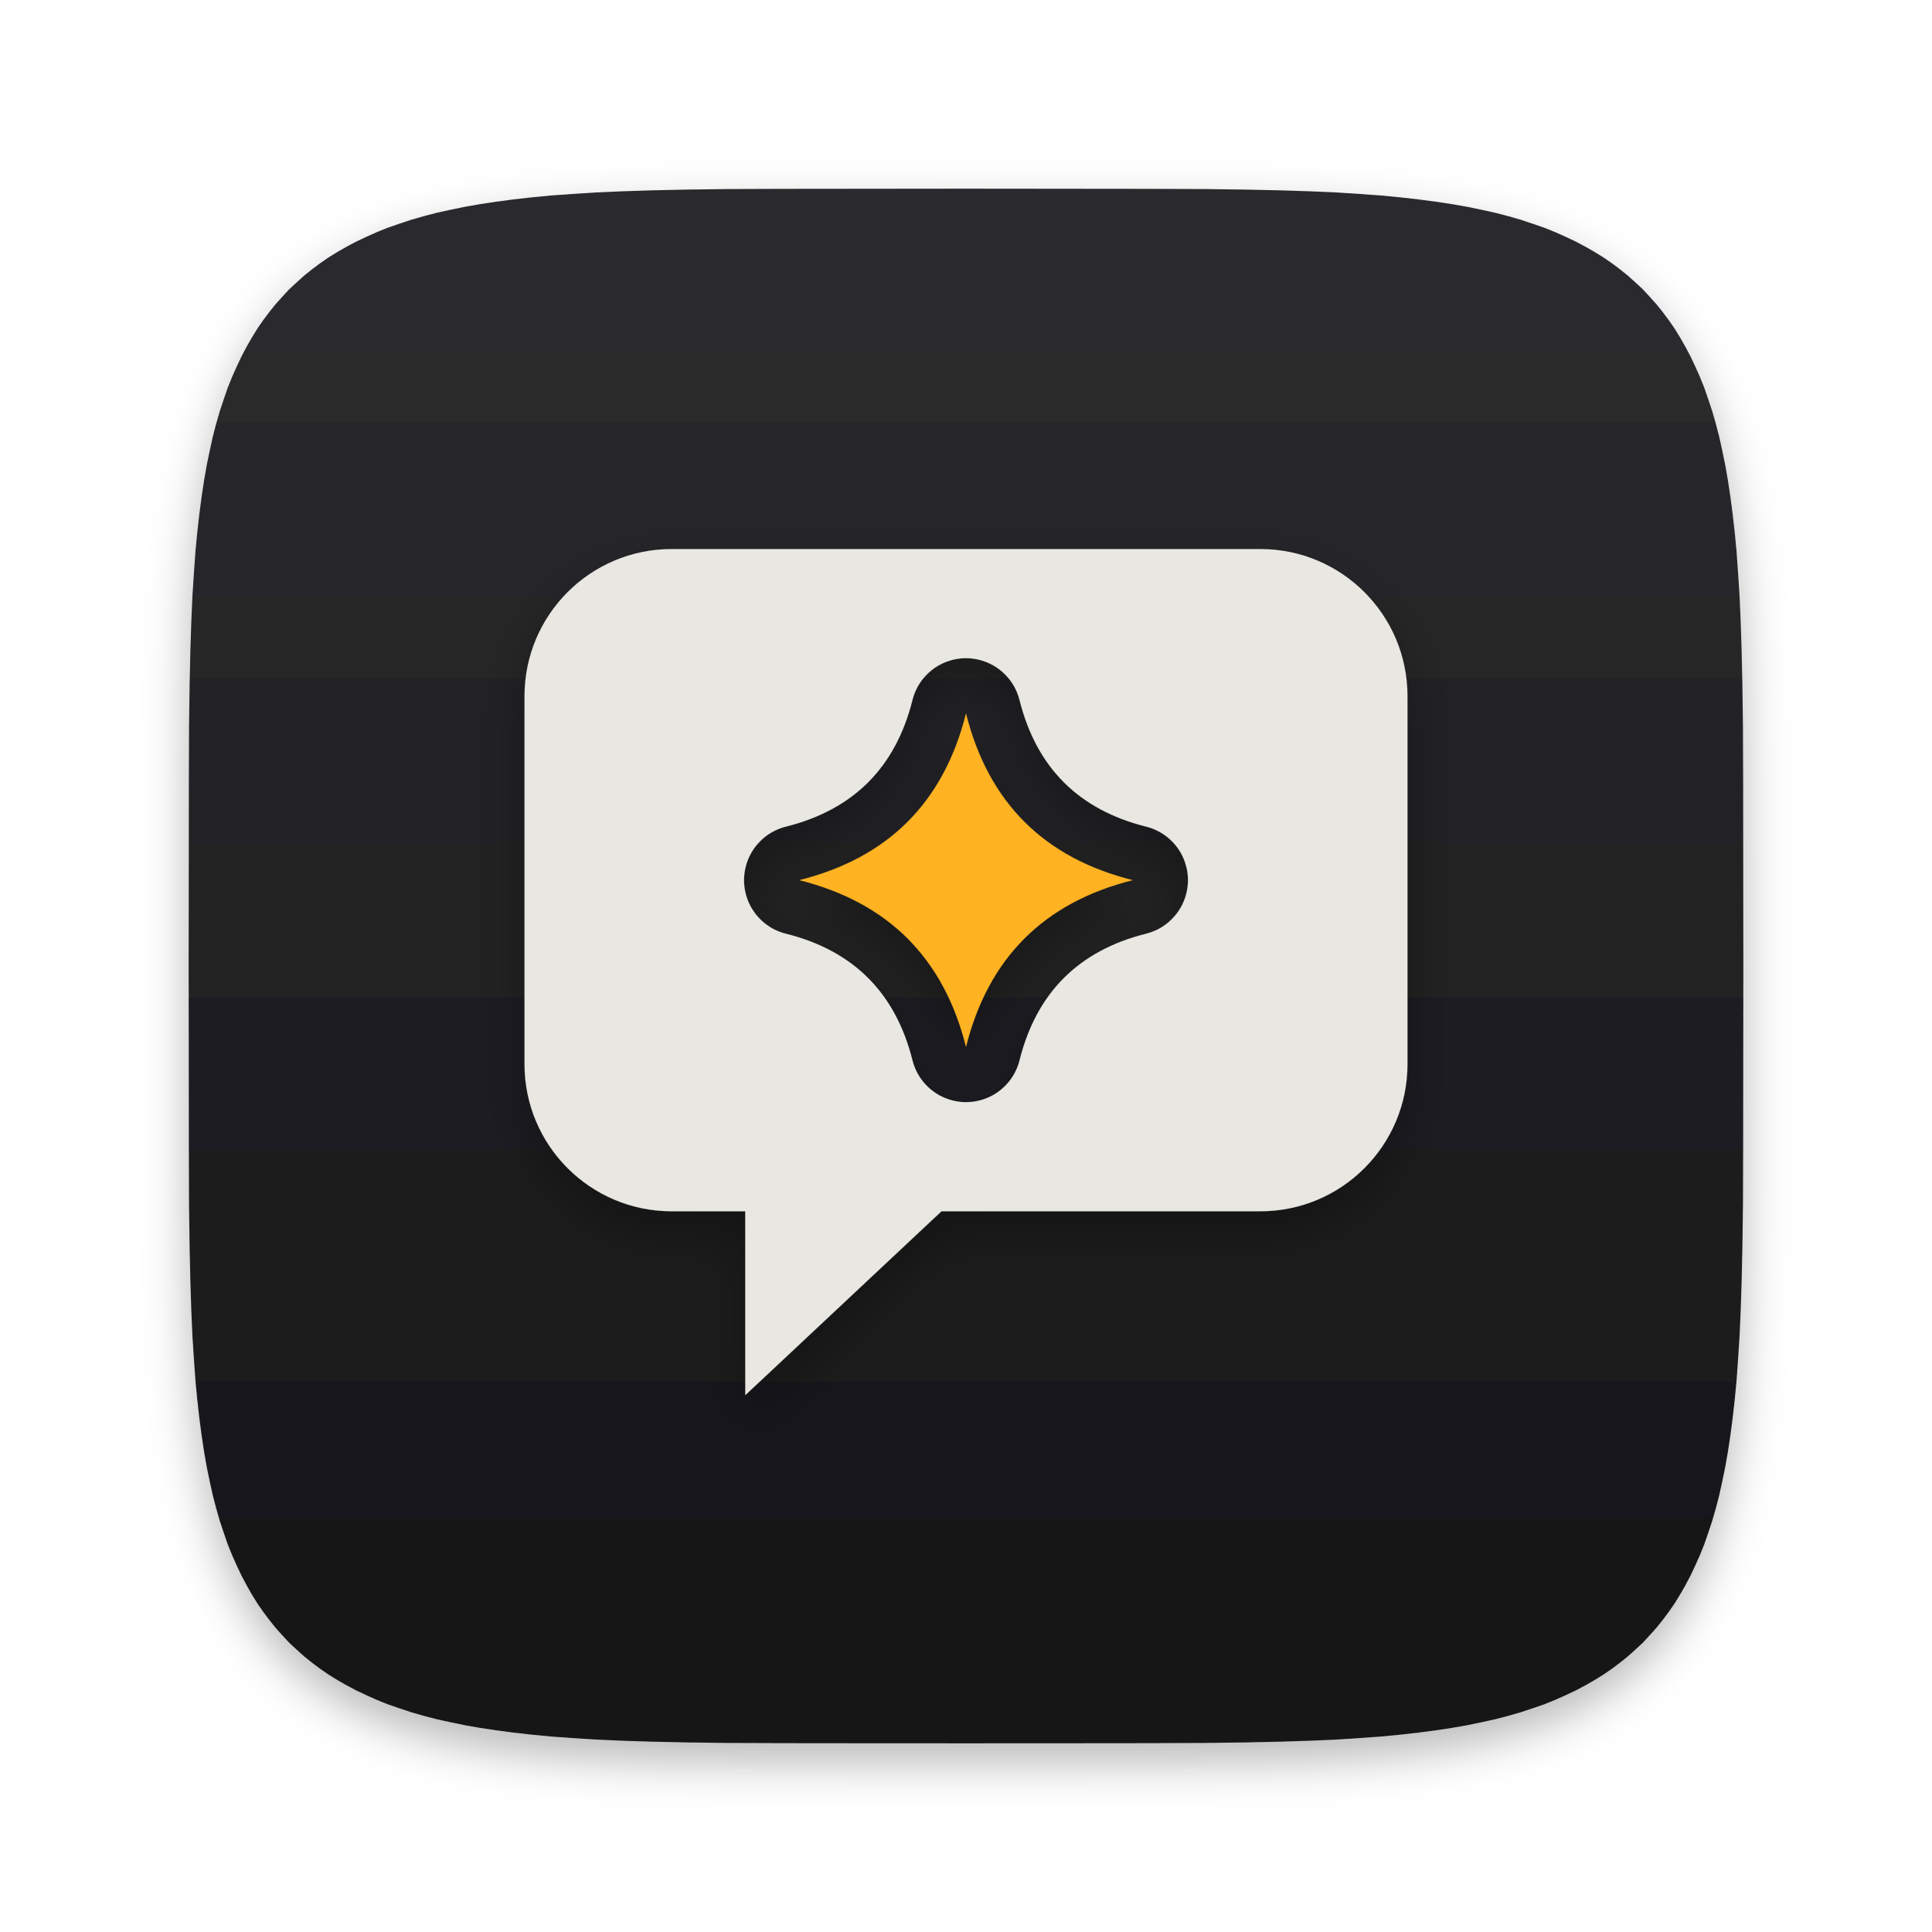
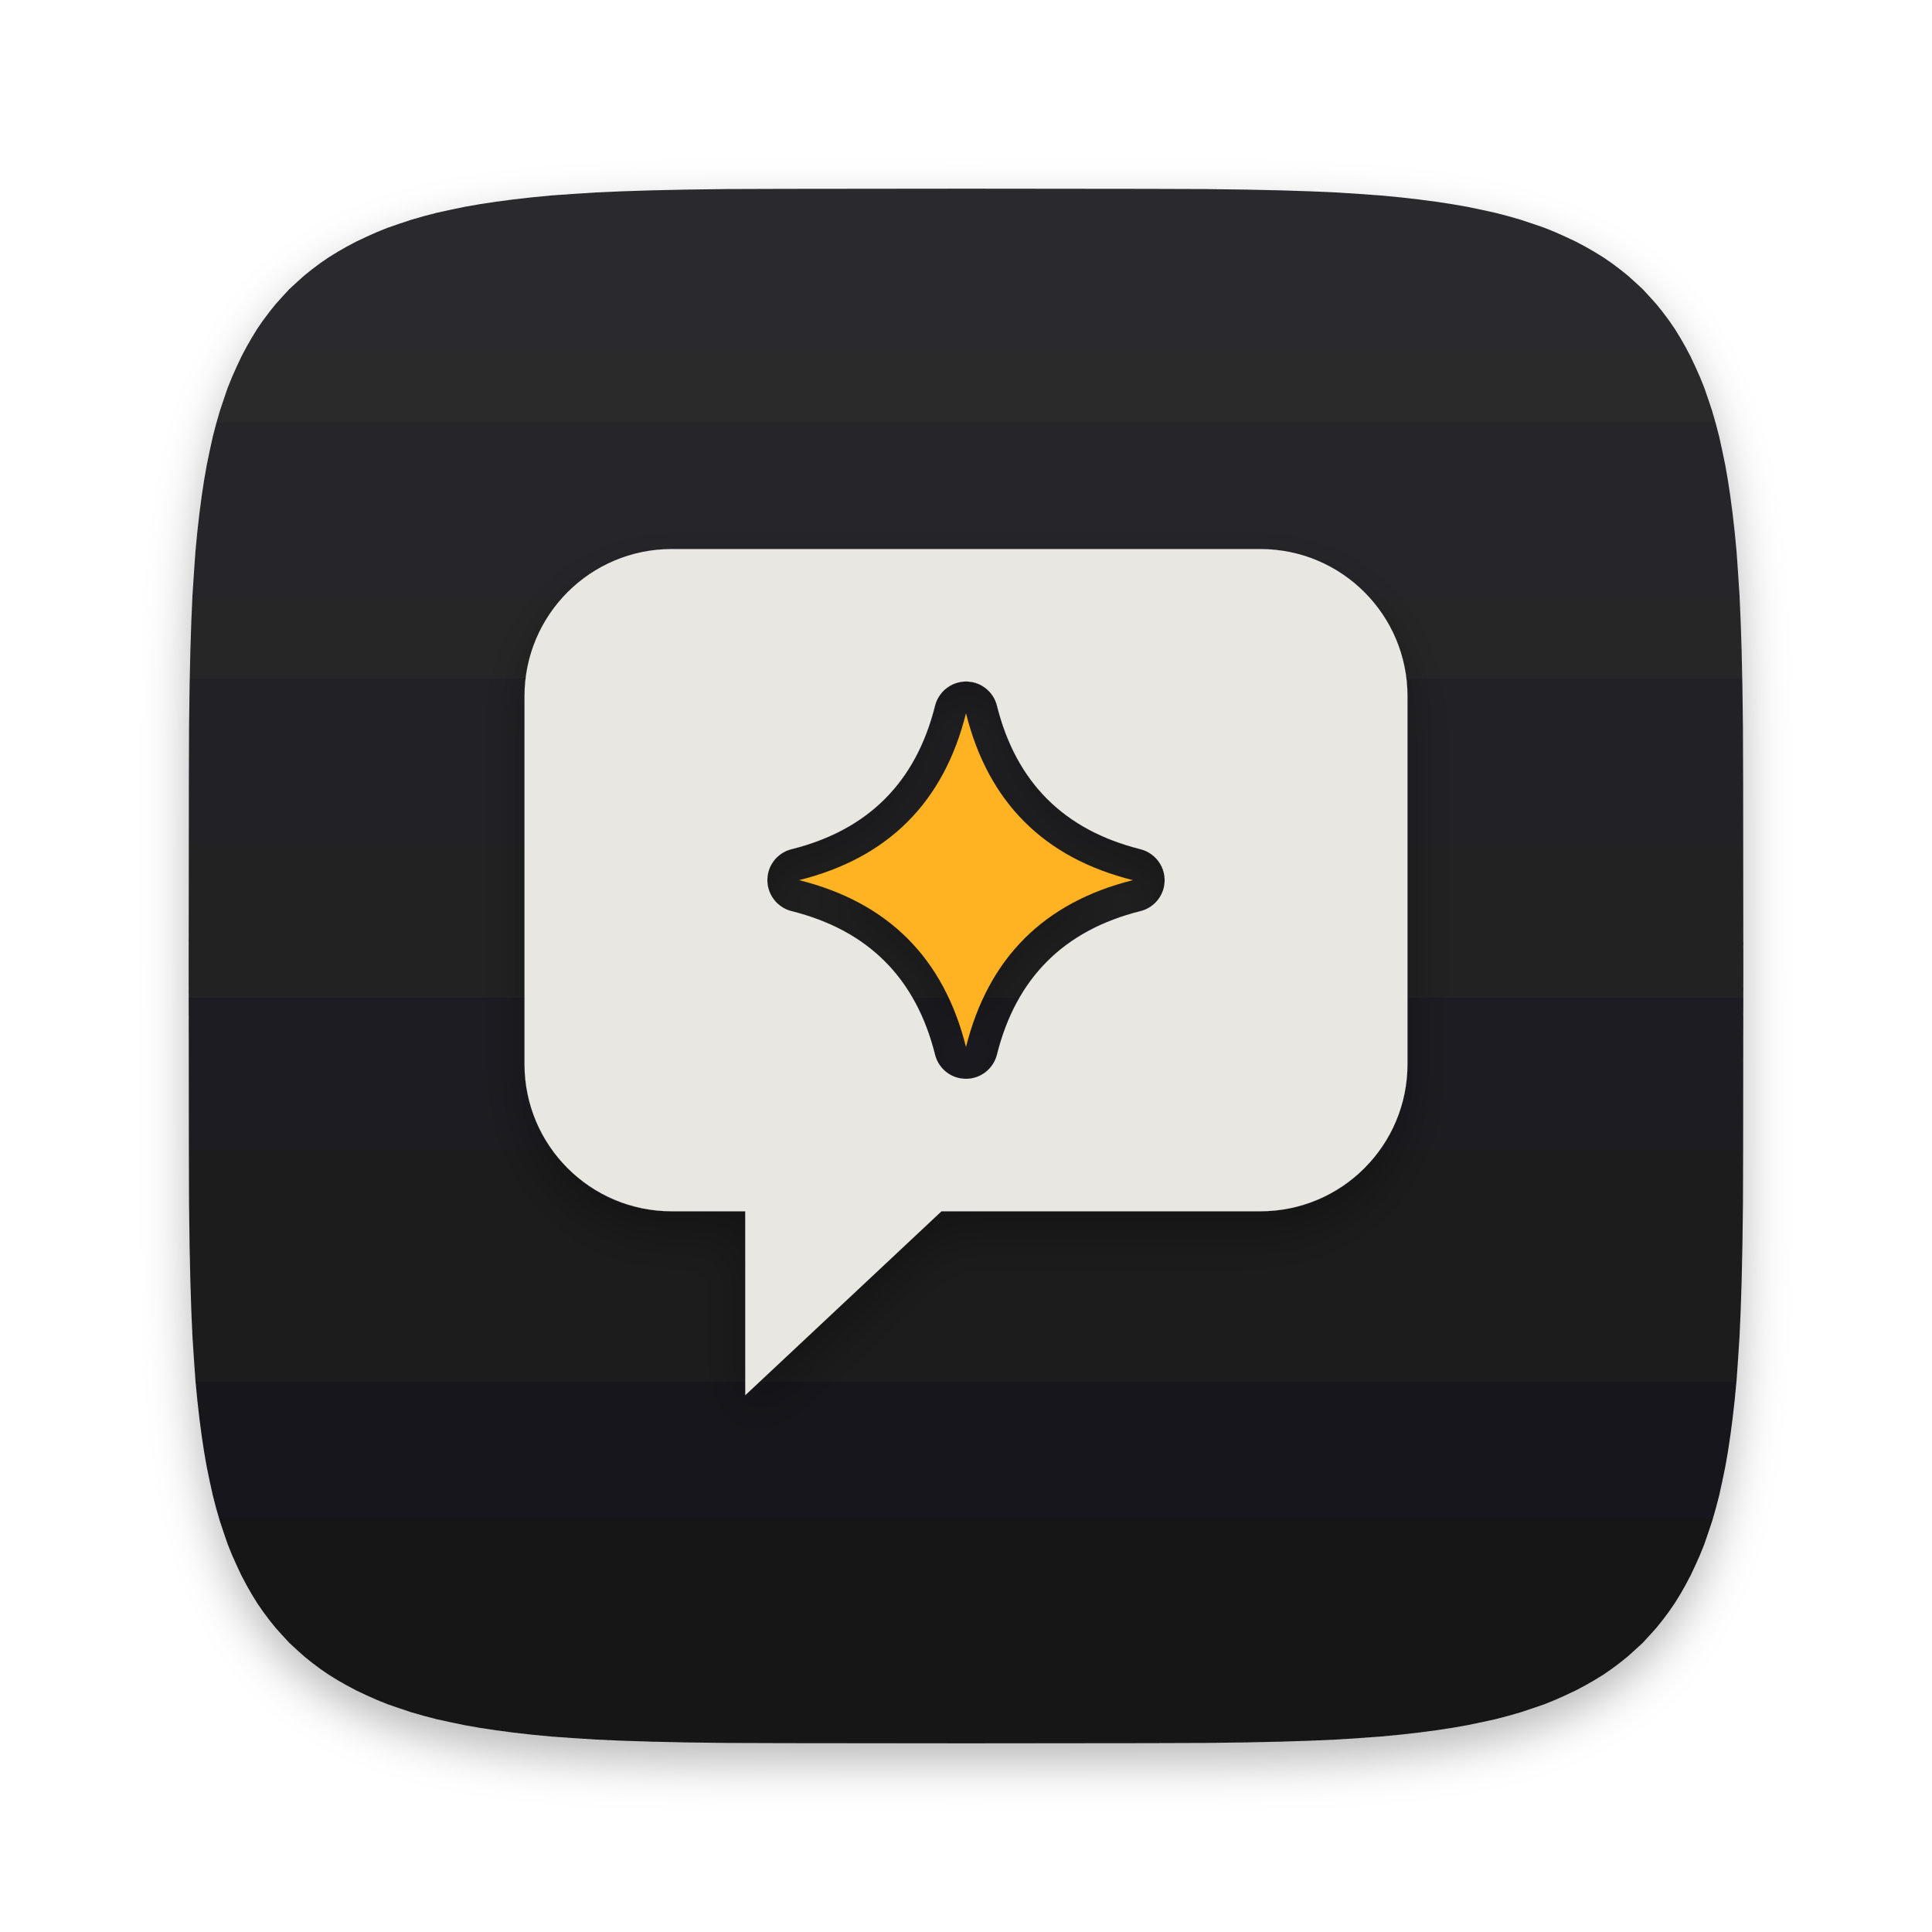
<svg xmlns="http://www.w3.org/2000/svg" width="1024" height="1024" viewBox="0 0 1024 1024">
  <defs>
    <linearGradient id="tile" x1="0" y1="0" x2="0" y2="1">
      <stop offset="0" stop-color="#2C2C2F" />
      <stop offset="1" stop-color="#141416" />
    </linearGradient>
    <filter id="tile-shadow" x="-10%" y="-10%" width="120%" height="125%">
      <feDropShadow dx="0" dy="10" stdDeviation="12" flood-color="#000" flood-opacity="0.28" />
    </filter>
    <filter id="art-shadow" x="-20%" y="-20%" width="140%" height="150%">
      <feDropShadow dx="0" dy="0.45" stdDeviation="0.5" flood-color="#000" flood-opacity="0.3" />
    </filter>
  </defs>
  <path d="M924.0 512.0L923.9 608.0L923.8 638.6L923.5 660.9L923.1 679.0L922.6 694.5L922.0 708.2L921.2 720.5L920.4 731.8L919.4 742.2L918.3 751.9L917.1 761.0L915.8 769.6L914.4 777.6L912.8 785.3L911.2 792.6L909.4 799.5L907.5 806.1L905.4 812.4L903.3 818.5L901.0 824.2L898.5 829.8L896.0 835.1L893.3 840.2L890.5 845.1L887.6 849.8L884.5 854.3L881.2 858.7L877.9 862.8L874.3 866.8L870.7 870.7L866.8 874.3L862.8 877.9L858.7 881.2L854.3 884.5L849.8 887.6L845.1 890.5L840.2 893.3L835.1 896.0L829.8 898.5L824.2 901.0L818.5 903.3L812.4 905.4L806.1 907.5L799.5 909.4L792.6 911.2L785.3 912.8L777.6 914.4L769.6 915.8L761.0 917.1L751.9 918.3L742.2 919.4L731.8 920.4L720.5 921.2L708.2 922.0L694.5 922.6L679.0 923.1L660.9 923.5L638.6 923.8L608.0 923.9L512.0 924.0L416.0 923.9L385.4 923.8L363.1 923.5L345.0 923.1L329.5 922.6L315.8 922.0L303.5 921.2L292.2 920.4L281.8 919.4L272.1 918.3L263.0 917.1L254.4 915.8L246.4 914.4L238.7 912.8L231.4 911.2L224.5 909.4L217.9 907.5L211.6 905.4L205.5 903.3L199.8 901.0L194.2 898.5L188.9 896.0L183.8 893.3L178.9 890.5L174.2 887.6L169.7 884.5L165.3 881.2L161.2 877.9L157.2 874.3L153.3 870.7L149.7 866.8L146.1 862.8L142.8 858.7L139.5 854.3L136.4 849.8L133.5 845.1L130.7 840.2L128.0 835.1L125.5 829.8L123.0 824.2L120.7 818.5L118.6 812.4L116.5 806.1L114.6 799.5L112.8 792.6L111.2 785.3L109.6 777.6L108.2 769.6L106.9 761.0L105.7 751.9L104.6 742.2L103.6 731.8L102.8 720.5L102.0 708.2L101.4 694.5L100.9 679.0L100.5 660.9L100.2 638.6L100.1 608.0L100.0 512.0L100.1 416.0L100.2 385.4L100.5 363.1L100.9 345.0L101.4 329.5L102.0 315.8L102.8 303.5L103.6 292.2L104.6 281.8L105.7 272.1L106.9 263.0L108.2 254.4L109.6 246.4L111.2 238.7L112.8 231.4L114.6 224.5L116.5 217.9L118.6 211.6L120.7 205.5L123.0 199.8L125.5 194.2L128.0 188.9L130.7 183.8L133.5 178.9L136.4 174.2L139.5 169.7L142.8 165.3L146.1 161.2L149.7 157.2L153.3 153.3L157.2 149.7L161.2 146.1L165.3 142.8L169.7 139.5L174.2 136.4L178.9 133.5L183.8 130.7L188.9 128.0L194.2 125.5L199.8 123.0L205.5 120.7L211.6 118.6L217.9 116.5L224.5 114.6L231.4 112.8L238.7 111.2L246.4 109.6L254.4 108.2L263.0 106.9L272.1 105.7L281.8 104.6L292.2 103.6L303.5 102.8L315.8 102.0L329.5 101.4L345.0 100.9L363.1 100.5L385.4 100.2L416.0 100.1L512.0 100.0L608.0 100.1L638.6 100.2L660.9 100.5L679.0 100.9L694.5 101.4L708.2 102.0L720.5 102.8L731.8 103.6L742.2 104.6L751.9 105.7L761.0 106.9L769.6 108.2L777.6 109.6L785.3 111.2L792.6 112.8L799.5 114.6L806.1 116.5L812.4 118.6L818.5 120.7L824.2 123.0L829.8 125.5L835.1 128.0L840.2 130.7L845.1 133.5L849.8 136.4L854.3 139.5L858.7 142.8L862.8 146.1L866.8 149.7L870.7 153.3L874.3 157.2L877.9 161.2L881.2 165.3L884.5 169.7L887.6 174.2L890.5 178.9L893.3 183.8L896.0 188.9L898.5 194.2L901.0 199.8L903.3 205.5L905.4 211.6L907.5 217.9L909.4 224.5L911.2 231.4L912.8 238.7L914.4 246.4L915.8 254.4L917.1 263.0L918.3 272.1L919.4 281.8L920.4 292.2L921.2 303.5L922.0 315.8L922.6 329.5L923.1 345.0L923.5 363.1L923.8 385.4L923.9 416.0Z" fill="url(#tile)" filter="url(#tile-shadow)" />
  <g transform="translate(200 200) scale(26)" filter="url(#art-shadow)">
-     <path d="M6 3.5H18C19.657 3.5 21 4.843 21 6.5V14C21 15.657 19.657 17 18 17H11.5L7.5 20.75V17H6C4.343 17 3 15.657 3 14V6.5C3 4.843 4.343 3.5 6 3.5ZM13.091 6.577Q13.054 6.429 12.979 6.296Q12.904 6.163 12.795 6.055Q12.687 5.946 12.554 5.871Q12.421 5.796 12.273 5.759Q12.165 5.732 12.055 5.726Q11.944 5.721 11.834 5.737Q11.725 5.754 11.621 5.791Q11.516 5.828 11.421 5.885Q11.326 5.942 11.244 6.017Q11.162 6.091 11.096 6.18Q11.03 6.269 10.983 6.369Q10.935 6.47 10.909 6.577Q10.392 8.642 8.327 9.159Q8.179 9.196 8.046 9.271Q7.913 9.346 7.805 9.455Q7.696 9.563 7.621 9.696Q7.546 9.829 7.509 9.977Q7.482 10.085 7.476 10.195Q7.471 10.306 7.487 10.416Q7.504 10.525 7.541 10.629Q7.578 10.734 7.635 10.829Q7.692 10.924 7.767 11.006Q7.841 11.088 7.93 11.154Q8.019 11.22 8.119 11.267Q8.22 11.315 8.327 11.341Q10.392 11.858 10.909 13.923Q10.946 14.071 11.021 14.204Q11.096 14.337 11.205 14.445Q11.313 14.554 11.446 14.629Q11.579 14.704 11.727 14.741Q11.835 14.768 11.945 14.774Q12.056 14.779 12.166 14.763Q12.275 14.746 12.379 14.709Q12.484 14.672 12.579 14.615Q12.674 14.558 12.756 14.483Q12.838 14.409 12.904 14.32Q12.97 14.231 13.017 14.131Q13.065 14.03 13.091 13.923Q13.608 11.858 15.673 11.341Q15.821 11.304 15.954 11.229Q16.087 11.154 16.195 11.045Q16.304 10.937 16.379 10.804Q16.454 10.671 16.491 10.523Q16.518 10.415 16.524 10.305Q16.529 10.194 16.513 10.084Q16.496 9.975 16.459 9.871Q16.422 9.766 16.365 9.671Q16.308 9.576 16.233 9.494Q16.159 9.412 16.07 9.346Q15.981 9.28 15.881 9.233Q15.78 9.185 15.673 9.159Q13.608 8.642 13.091 6.577Z" fill="#E9E7E2" />
+     <path d="M6 3.5H18C19.657 3.5 21 4.843 21 6.5V14C21 15.657 19.657 17 18 17H11.5L7.5 20.75V17H6C4.343 17 3 15.657 3 14V6.5C3 4.843 4.343 3.5 6 3.5ZM12.631 6.692Q12.587 6.518 12.46 6.39Q12.332 6.263 12.158 6.219Q12.096 6.204 12.032 6.201Q11.968 6.198 11.904 6.207Q11.841 6.217 11.781 6.238Q11.72 6.26 11.666 6.293Q11.611 6.326 11.563 6.369Q11.516 6.412 11.478 6.463Q11.44 6.514 11.412 6.572Q11.385 6.63 11.369 6.692Q10.784 9.034 8.442 9.619Q8.268 9.663 8.14 9.79Q8.013 9.918 7.969 10.092Q7.954 10.154 7.951 10.218Q7.948 10.282 7.957 10.346Q7.967 10.409 7.988 10.469Q8.01 10.53 8.043 10.584Q8.076 10.639 8.119 10.687Q8.162 10.734 8.213 10.772Q8.264 10.81 8.322 10.838Q8.38 10.865 8.442 10.881Q10.784 11.466 11.369 13.808Q11.413 13.982 11.54 14.11Q11.668 14.237 11.842 14.281Q11.904 14.296 11.968 14.299Q12.032 14.302 12.096 14.293Q12.159 14.283 12.219 14.262Q12.28 14.24 12.334 14.207Q12.389 14.174 12.437 14.131Q12.484 14.088 12.522 14.037Q12.56 13.986 12.588 13.928Q12.615 13.87 12.631 13.808Q13.216 11.466 15.558 10.881Q15.732 10.837 15.86 10.71Q15.987 10.582 16.031 10.408Q16.046 10.346 16.049 10.282Q16.052 10.218 16.043 10.154Q16.033 10.091 16.012 10.031Q15.99 9.97 15.957 9.916Q15.924 9.861 15.881 9.813Q15.838 9.766 15.787 9.728Q15.736 9.69 15.678 9.662Q15.62 9.635 15.558 9.619Q13.216 9.034 12.631 6.692Z" fill="#E9E7E2" />
    <path d="M12 6.85Q12.68 9.57 15.4 10.25Q12.68 10.93 12 13.65Q11.32 10.93 8.6 10.25Q11.32 9.57 12 6.85Z" fill="#FFB224" />
  </g>
</svg>
